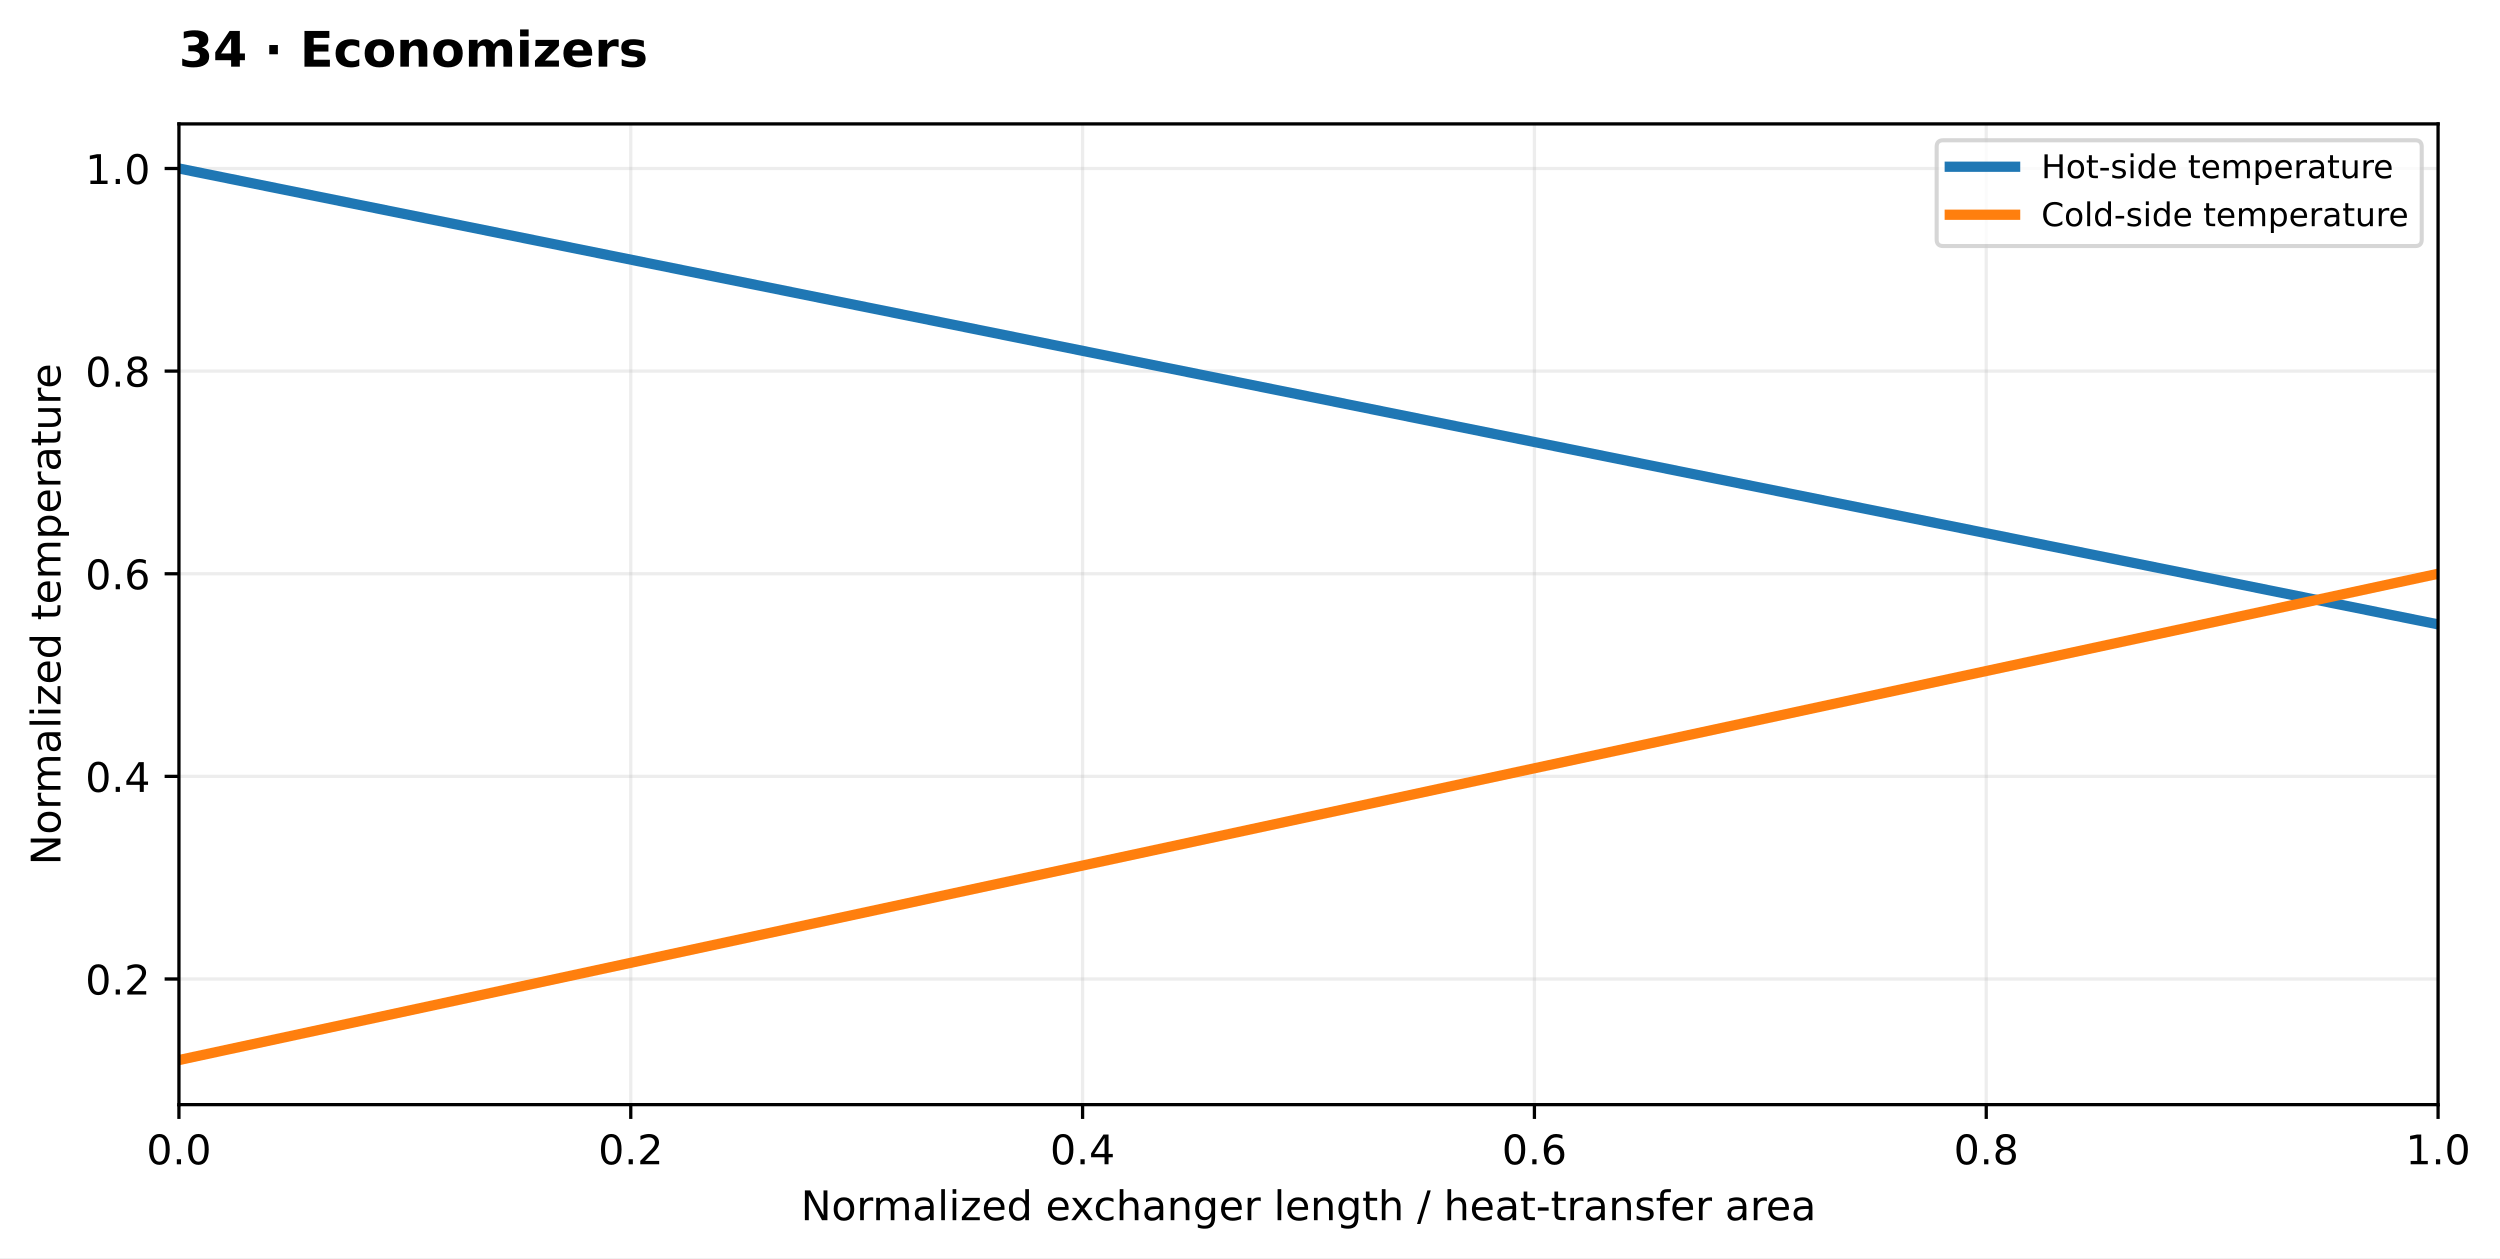
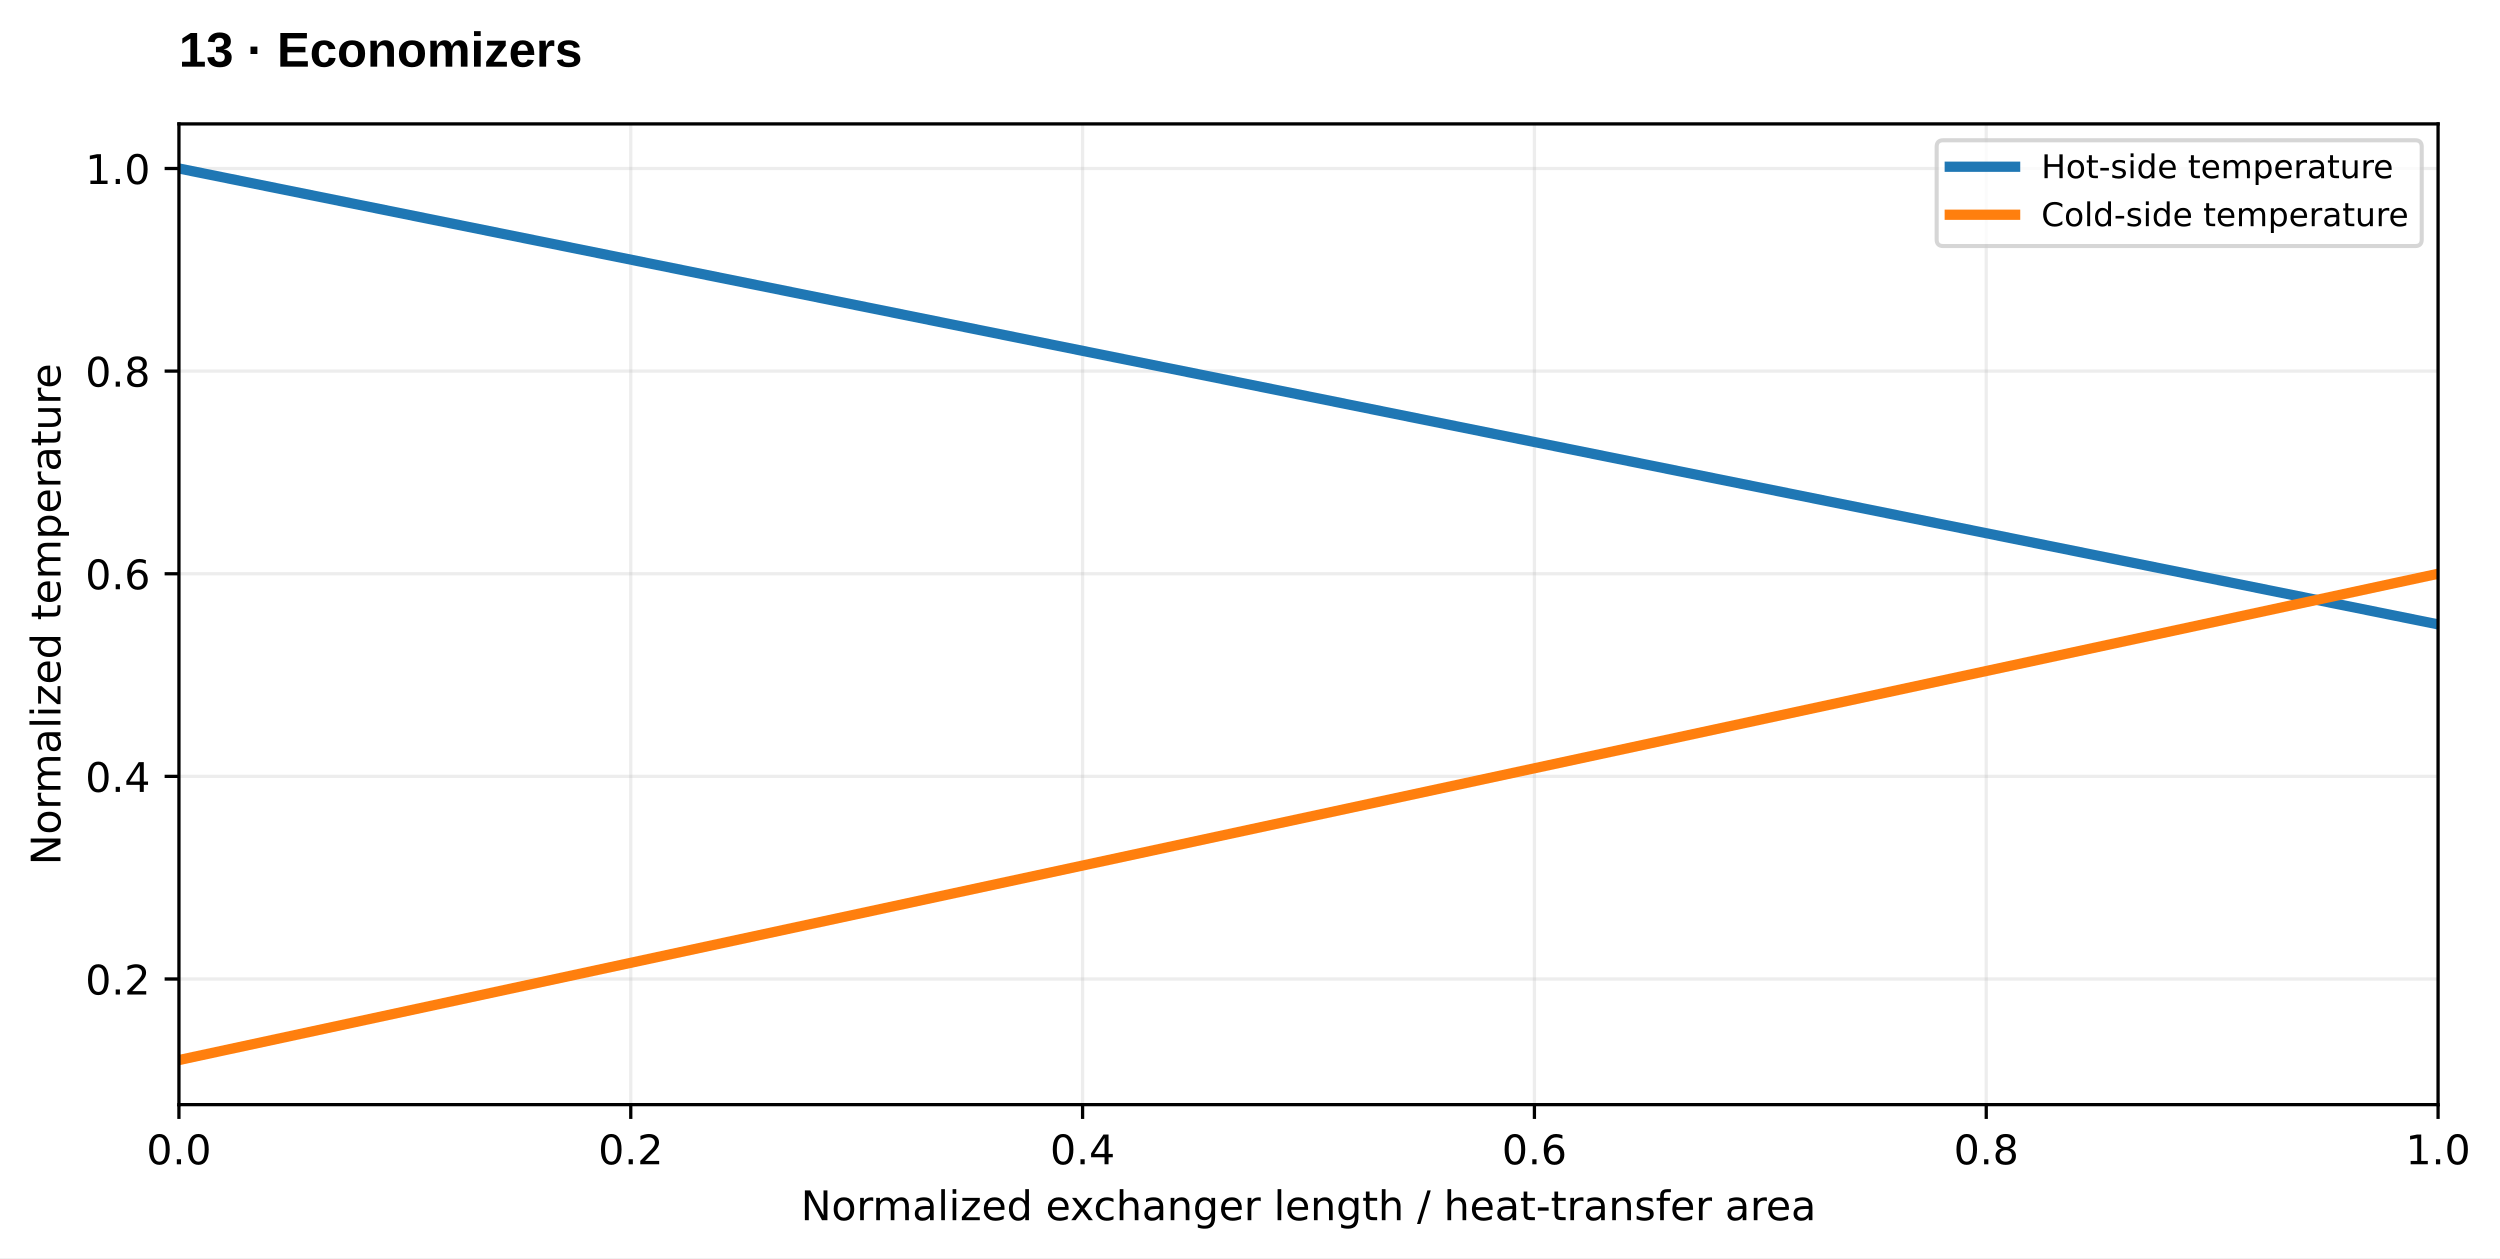
<svg xmlns="http://www.w3.org/2000/svg" xmlns:xlink="http://www.w3.org/1999/xlink" width="611.693pt" height="307.834pt" viewBox="0 0 611.693 307.834" version="1.1">
  <defs>
    <style type="text/css">*{stroke-linejoin: round; stroke-linecap: butt}</style>
  </defs>
  <g id="figure_1">
    <g id="patch_1">
      <path d="M -0 307.834  L 611.693 307.834  L 611.693 0  L -0 0  z " style="fill: #ffffff" />
    </g>
    <g id="axes_1">
      <g id="patch_2">
        <path d="M 43.781 270.278  L 596.541 270.278  L 596.541 30.318  L 43.781 30.318  z " style="fill: #ffffff" />
      </g>
      <g id="matplotlib.axis_1">
        <g id="xtick_1">
          <g id="line2d_1">
            <path d="M 43.781 270.278  L 43.781 30.318  " clip-path="url(#p0f2f3c299c)" style="fill: none; stroke: #b0b0b0; stroke-opacity: 0.22; stroke-width: 0.8; stroke-linecap: square" />
          </g>
          <g id="line2d_2">
            <defs>
              <path id="mc6d4886781" d="M 0 0  L 0 3.5  " style="stroke: #000000; stroke-width: 0.8" />
            </defs>
            <g>
              <use xlink:href="#mc6d4886781" x="43.781" y="270.278" style="stroke: #000000; stroke-width: 0.8" />
            </g>
          </g>
          <g id="text_1">
            <g transform="translate(35.82969 284.8766) scale(0.1 -0.1)">
              <defs>
                <path id="DejaVuSans-30" d="M 2034 4250  Q 1547 4250 1301 3770  Q 1056 3291 1056 2328  Q 1056 1369 1301 889  Q 1547 409 2034 409  Q 2525 409 2770 889  Q 3016 1369 3016 2328  Q 3016 3291 2770 3770  Q 2525 4250 2034 4250  z M 2034 4750  Q 2819 4750 3233 4129  Q 3647 3509 3647 2328  Q 3647 1150 3233 529  Q 2819 -91 2034 -91  Q 1250 -91 836 529  Q 422 1150 422 2328  Q 422 3509 836 4129  Q 1250 4750 2034 4750  z " transform="scale(0.015625)" />
                <path id="DejaVuSans-2e" d="M 684 794  L 1344 794  L 1344 0  L 684 0  L 684 794  z " transform="scale(0.015625)" />
              </defs>
              <use xlink:href="#DejaVuSans-30" />
              <use xlink:href="#DejaVuSans-2e" transform="translate(63.62305 0)" />
              <use xlink:href="#DejaVuSans-30" transform="translate(95.41016 0)" />
            </g>
          </g>
        </g>
        <g id="xtick_2">
          <g id="line2d_3">
            <path d="M 154.333 270.278  L 154.333 30.318  " clip-path="url(#p0f2f3c299c)" style="fill: none; stroke: #b0b0b0; stroke-opacity: 0.22; stroke-width: 0.8; stroke-linecap: square" />
          </g>
          <g id="line2d_4">
            <g>
              <use xlink:href="#mc6d4886781" x="154.333" y="270.278" style="stroke: #000000; stroke-width: 0.8" />
            </g>
          </g>
          <g id="text_2">
            <g transform="translate(146.3817 284.8766) scale(0.1 -0.1)">
              <defs>
                <path id="DejaVuSans-32" d="M 1228 531  L 3431 531  L 3431 0  L 469 0  L 469 531  Q 828 903 1448 1529  Q 2069 2156 2228 2338  Q 2531 2678 2651 2914  Q 2772 3150 2772 3378  Q 2772 3750 2511 3984  Q 2250 4219 1831 4219  Q 1534 4219 1204 4116  Q 875 4013 500 3803  L 500 4441  Q 881 4594 1212 4672  Q 1544 4750 1819 4750  Q 2544 4750 2975 4387  Q 3406 4025 3406 3419  Q 3406 3131 3298 2873  Q 3191 2616 2906 2266  Q 2828 2175 2409 1742  Q 1991 1309 1228 531  z " transform="scale(0.015625)" />
              </defs>
              <use xlink:href="#DejaVuSans-30" />
              <use xlink:href="#DejaVuSans-2e" transform="translate(63.62305 0)" />
              <use xlink:href="#DejaVuSans-32" transform="translate(95.41016 0)" />
            </g>
          </g>
        </g>
        <g id="xtick_3">
          <g id="line2d_5">
            <path d="M 264.885 270.278  L 264.885 30.318  " clip-path="url(#p0f2f3c299c)" style="fill: none; stroke: #b0b0b0; stroke-opacity: 0.22; stroke-width: 0.8; stroke-linecap: square" />
          </g>
          <g id="line2d_6">
            <g>
              <use xlink:href="#mc6d4886781" x="264.885" y="270.278" style="stroke: #000000; stroke-width: 0.8" />
            </g>
          </g>
          <g id="text_3">
            <g transform="translate(256.9337 284.8766) scale(0.1 -0.1)">
              <defs>
                <path id="DejaVuSans-34" d="M 2419 4116  L 825 1625  L 2419 1625  L 2419 4116  z M 2253 4666  L 3047 4666  L 3047 1625  L 3713 1625  L 3713 1100  L 3047 1100  L 3047 0  L 2419 0  L 2419 1100  L 313 1100  L 313 1709  L 2253 4666  z " transform="scale(0.015625)" />
              </defs>
              <use xlink:href="#DejaVuSans-30" />
              <use xlink:href="#DejaVuSans-2e" transform="translate(63.62305 0)" />
              <use xlink:href="#DejaVuSans-34" transform="translate(95.41016 0)" />
            </g>
          </g>
        </g>
        <g id="xtick_4">
          <g id="line2d_7">
            <path d="M 375.437 270.278  L 375.437 30.318  " clip-path="url(#p0f2f3c299c)" style="fill: none; stroke: #b0b0b0; stroke-opacity: 0.22; stroke-width: 0.8; stroke-linecap: square" />
          </g>
          <g id="line2d_8">
            <g>
              <use xlink:href="#mc6d4886781" x="375.437" y="270.278" style="stroke: #000000; stroke-width: 0.8" />
            </g>
          </g>
          <g id="text_4">
            <g transform="translate(367.4857 284.8766) scale(0.1 -0.1)">
              <defs>
                <path id="DejaVuSans-36" d="M 2113 2584  Q 1688 2584 1439 2293  Q 1191 2003 1191 1497  Q 1191 994 1439 701  Q 1688 409 2113 409  Q 2538 409 2786 701  Q 3034 994 3034 1497  Q 3034 2003 2786 2293  Q 2538 2584 2113 2584  z M 3366 4563  L 3366 3988  Q 3128 4100 2886 4159  Q 2644 4219 2406 4219  Q 1781 4219 1451 3797  Q 1122 3375 1075 2522  Q 1259 2794 1537 2939  Q 1816 3084 2150 3084  Q 2853 3084 3261 2657  Q 3669 2231 3669 1497  Q 3669 778 3244 343  Q 2819 -91 2113 -91  Q 1303 -91 875 529  Q 447 1150 447 2328  Q 447 3434 972 4092  Q 1497 4750 2381 4750  Q 2619 4750 2861 4703  Q 3103 4656 3366 4563  z " transform="scale(0.015625)" />
              </defs>
              <use xlink:href="#DejaVuSans-30" />
              <use xlink:href="#DejaVuSans-2e" transform="translate(63.62305 0)" />
              <use xlink:href="#DejaVuSans-36" transform="translate(95.41016 0)" />
            </g>
          </g>
        </g>
        <g id="xtick_5">
          <g id="line2d_9">
            <path d="M 485.989 270.278  L 485.989 30.318  " clip-path="url(#p0f2f3c299c)" style="fill: none; stroke: #b0b0b0; stroke-opacity: 0.22; stroke-width: 0.8; stroke-linecap: square" />
          </g>
          <g id="line2d_10">
            <g>
              <use xlink:href="#mc6d4886781" x="485.989" y="270.278" style="stroke: #000000; stroke-width: 0.8" />
            </g>
          </g>
          <g id="text_5">
            <g transform="translate(478.0377 284.8766) scale(0.1 -0.1)">
              <defs>
                <path id="DejaVuSans-38" d="M 2034 2216  Q 1584 2216 1326 1975  Q 1069 1734 1069 1313  Q 1069 891 1326 650  Q 1584 409 2034 409  Q 2484 409 2743 651  Q 3003 894 3003 1313  Q 3003 1734 2745 1975  Q 2488 2216 2034 2216  z M 1403 2484  Q 997 2584 770 2862  Q 544 3141 544 3541  Q 544 4100 942 4425  Q 1341 4750 2034 4750  Q 2731 4750 3128 4425  Q 3525 4100 3525 3541  Q 3525 3141 3298 2862  Q 3072 2584 2669 2484  Q 3125 2378 3379 2068  Q 3634 1759 3634 1313  Q 3634 634 3220 271  Q 2806 -91 2034 -91  Q 1263 -91 848 271  Q 434 634 434 1313  Q 434 1759 690 2068  Q 947 2378 1403 2484  z M 1172 3481  Q 1172 3119 1398 2916  Q 1625 2713 2034 2713  Q 2441 2713 2670 2916  Q 2900 3119 2900 3481  Q 2900 3844 2670 4047  Q 2441 4250 2034 4250  Q 1625 4250 1398 4047  Q 1172 3844 1172 3481  z " transform="scale(0.015625)" />
              </defs>
              <use xlink:href="#DejaVuSans-30" />
              <use xlink:href="#DejaVuSans-2e" transform="translate(63.62305 0)" />
              <use xlink:href="#DejaVuSans-38" transform="translate(95.41016 0)" />
            </g>
          </g>
        </g>
        <g id="xtick_6">
          <g id="line2d_11">
            <path d="M 596.541 270.278  L 596.541 30.318  " clip-path="url(#p0f2f3c299c)" style="fill: none; stroke: #b0b0b0; stroke-opacity: 0.22; stroke-width: 0.8; stroke-linecap: square" />
          </g>
          <g id="line2d_12">
            <g>
              <use xlink:href="#mc6d4886781" x="596.541" y="270.278" style="stroke: #000000; stroke-width: 0.8" />
            </g>
          </g>
          <g id="text_6">
            <g transform="translate(588.5897 284.8766) scale(0.1 -0.1)">
              <defs>
                <path id="DejaVuSans-31" d="M 794 531  L 1825 531  L 1825 4091  L 703 3866  L 703 4441  L 1819 4666  L 2450 4666  L 2450 531  L 3481 531  L 3481 0  L 794 0  L 794 531  z " transform="scale(0.015625)" />
              </defs>
              <use xlink:href="#DejaVuSans-31" />
              <use xlink:href="#DejaVuSans-2e" transform="translate(63.62305 0)" />
              <use xlink:href="#DejaVuSans-30" transform="translate(95.41016 0)" />
            </g>
          </g>
        </g>
        <g id="text_7">
          <g transform="translate(195.9542 298.5547) scale(0.1 -0.1)">
            <defs>
              <path id="DejaVuSans-4e" d="M 628 4666  L 1478 4666  L 3547 763  L 3547 4666  L 4159 4666  L 4159 0  L 3309 0  L 1241 3903  L 1241 0  L 628 0  L 628 4666  z " transform="scale(0.015625)" />
              <path id="DejaVuSans-6f" d="M 1959 3097  Q 1497 3097 1228 2736  Q 959 2375 959 1747  Q 959 1119 1226 758  Q 1494 397 1959 397  Q 2419 397 2687 759  Q 2956 1122 2956 1747  Q 2956 2369 2687 2733  Q 2419 3097 1959 3097  z M 1959 3584  Q 2709 3584 3137 3096  Q 3566 2609 3566 1747  Q 3566 888 3137 398  Q 2709 -91 1959 -91  Q 1206 -91 779 398  Q 353 888 353 1747  Q 353 2609 779 3096  Q 1206 3584 1959 3584  z " transform="scale(0.015625)" />
              <path id="DejaVuSans-72" d="M 2631 2963  Q 2534 3019 2420 3045  Q 2306 3072 2169 3072  Q 1681 3072 1420 2755  Q 1159 2438 1159 1844  L 1159 0  L 581 0  L 581 3500  L 1159 3500  L 1159 2956  Q 1341 3275 1631 3429  Q 1922 3584 2338 3584  Q 2397 3584 2469 3576  Q 2541 3569 2628 3553  L 2631 2963  z " transform="scale(0.015625)" />
              <path id="DejaVuSans-6d" d="M 3328 2828  Q 3544 3216 3844 3400  Q 4144 3584 4550 3584  Q 5097 3584 5394 3201  Q 5691 2819 5691 2113  L 5691 0  L 5113 0  L 5113 2094  Q 5113 2597 4934 2840  Q 4756 3084 4391 3084  Q 3944 3084 3684 2787  Q 3425 2491 3425 1978  L 3425 0  L 2847 0  L 2847 2094  Q 2847 2600 2669 2842  Q 2491 3084 2119 3084  Q 1678 3084 1418 2786  Q 1159 2488 1159 1978  L 1159 0  L 581 0  L 581 3500  L 1159 3500  L 1159 2956  Q 1356 3278 1631 3431  Q 1906 3584 2284 3584  Q 2666 3584 2933 3390  Q 3200 3197 3328 2828  z " transform="scale(0.015625)" />
              <path id="DejaVuSans-61" d="M 2194 1759  Q 1497 1759 1228 1600  Q 959 1441 959 1056  Q 959 750 1161 570  Q 1363 391 1709 391  Q 2188 391 2477 730  Q 2766 1069 2766 1631  L 2766 1759  L 2194 1759  z M 3341 1997  L 3341 0  L 2766 0  L 2766 531  Q 2569 213 2275 61  Q 1981 -91 1556 -91  Q 1019 -91 701 211  Q 384 513 384 1019  Q 384 1609 779 1909  Q 1175 2209 1959 2209  L 2766 2209  L 2766 2266  Q 2766 2663 2505 2880  Q 2244 3097 1772 3097  Q 1472 3097 1187 3025  Q 903 2953 641 2809  L 641 3341  Q 956 3463 1253 3523  Q 1550 3584 1831 3584  Q 2591 3584 2966 3190  Q 3341 2797 3341 1997  z " transform="scale(0.015625)" />
              <path id="DejaVuSans-6c" d="M 603 4863  L 1178 4863  L 1178 0  L 603 0  L 603 4863  z " transform="scale(0.015625)" />
              <path id="DejaVuSans-69" d="M 603 3500  L 1178 3500  L 1178 0  L 603 0  L 603 3500  z M 603 4863  L 1178 4863  L 1178 4134  L 603 4134  L 603 4863  z " transform="scale(0.015625)" />
              <path id="DejaVuSans-7a" d="M 353 3500  L 3084 3500  L 3084 2975  L 922 459  L 3084 459  L 3084 0  L 275 0  L 275 525  L 2438 3041  L 353 3041  L 353 3500  z " transform="scale(0.015625)" />
              <path id="DejaVuSans-65" d="M 3597 1894  L 3597 1613  L 953 1613  Q 991 1019 1311 708  Q 1631 397 2203 397  Q 2534 397 2845 478  Q 3156 559 3463 722  L 3463 178  Q 3153 47 2828 -22  Q 2503 -91 2169 -91  Q 1331 -91 842 396  Q 353 884 353 1716  Q 353 2575 817 3079  Q 1281 3584 2069 3584  Q 2775 3584 3186 3129  Q 3597 2675 3597 1894  z M 3022 2063  Q 3016 2534 2758 2815  Q 2500 3097 2075 3097  Q 1594 3097 1305 2825  Q 1016 2553 972 2059  L 3022 2063  z " transform="scale(0.015625)" />
              <path id="DejaVuSans-64" d="M 2906 2969  L 2906 4863  L 3481 4863  L 3481 0  L 2906 0  L 2906 525  Q 2725 213 2448 61  Q 2172 -91 1784 -91  Q 1150 -91 751 415  Q 353 922 353 1747  Q 353 2572 751 3078  Q 1150 3584 1784 3584  Q 2172 3584 2448 3432  Q 2725 3281 2906 2969  z M 947 1747  Q 947 1113 1208 752  Q 1469 391 1925 391  Q 2381 391 2643 752  Q 2906 1113 2906 1747  Q 2906 2381 2643 2742  Q 2381 3103 1925 3103  Q 1469 3103 1208 2742  Q 947 2381 947 1747  z " transform="scale(0.015625)" />
              <path id="DejaVuSans-20" transform="scale(0.015625)" />
              <path id="DejaVuSans-78" d="M 3513 3500  L 2247 1797  L 3578 0  L 2900 0  L 1881 1375  L 863 0  L 184 0  L 1544 1831  L 300 3500  L 978 3500  L 1906 2253  L 2834 3500  L 3513 3500  z " transform="scale(0.015625)" />
              <path id="DejaVuSans-63" d="M 3122 3366  L 3122 2828  Q 2878 2963 2633 3030  Q 2388 3097 2138 3097  Q 1578 3097 1268 2742  Q 959 2388 959 1747  Q 959 1106 1268 751  Q 1578 397 2138 397  Q 2388 397 2633 464  Q 2878 531 3122 666  L 3122 134  Q 2881 22 2623 -34  Q 2366 -91 2075 -91  Q 1284 -91 818 406  Q 353 903 353 1747  Q 353 2603 823 3093  Q 1294 3584 2113 3584  Q 2378 3584 2631 3529  Q 2884 3475 3122 3366  z " transform="scale(0.015625)" />
              <path id="DejaVuSans-68" d="M 3513 2113  L 3513 0  L 2938 0  L 2938 2094  Q 2938 2591 2744 2837  Q 2550 3084 2163 3084  Q 1697 3084 1428 2787  Q 1159 2491 1159 1978  L 1159 0  L 581 0  L 581 4863  L 1159 4863  L 1159 2956  Q 1366 3272 1645 3428  Q 1925 3584 2291 3584  Q 2894 3584 3203 3211  Q 3513 2838 3513 2113  z " transform="scale(0.015625)" />
              <path id="DejaVuSans-6e" d="M 3513 2113  L 3513 0  L 2938 0  L 2938 2094  Q 2938 2591 2744 2837  Q 2550 3084 2163 3084  Q 1697 3084 1428 2787  Q 1159 2491 1159 1978  L 1159 0  L 581 0  L 581 3500  L 1159 3500  L 1159 2956  Q 1366 3272 1645 3428  Q 1925 3584 2291 3584  Q 2894 3584 3203 3211  Q 3513 2838 3513 2113  z " transform="scale(0.015625)" />
              <path id="DejaVuSans-67" d="M 2906 1791  Q 2906 2416 2648 2759  Q 2391 3103 1925 3103  Q 1463 3103 1205 2759  Q 947 2416 947 1791  Q 947 1169 1205 825  Q 1463 481 1925 481  Q 2391 481 2648 825  Q 2906 1169 2906 1791  z M 3481 434  Q 3481 -459 3084 -895  Q 2688 -1331 1869 -1331  Q 1566 -1331 1297 -1286  Q 1028 -1241 775 -1147  L 775 -588  Q 1028 -725 1275 -790  Q 1522 -856 1778 -856  Q 2344 -856 2625 -561  Q 2906 -266 2906 331  L 2906 616  Q 2728 306 2450 153  Q 2172 0 1784 0  Q 1141 0 747 490  Q 353 981 353 1791  Q 353 2603 747 3093  Q 1141 3584 1784 3584  Q 2172 3584 2450 3431  Q 2728 3278 2906 2969  L 2906 3500  L 3481 3500  L 3481 434  z " transform="scale(0.015625)" />
              <path id="DejaVuSans-74" d="M 1172 4494  L 1172 3500  L 2356 3500  L 2356 3053  L 1172 3053  L 1172 1153  Q 1172 725 1289 603  Q 1406 481 1766 481  L 2356 481  L 2356 0  L 1766 0  Q 1100 0 847 248  Q 594 497 594 1153  L 594 3053  L 172 3053  L 172 3500  L 594 3500  L 594 4494  L 1172 4494  z " transform="scale(0.015625)" />
              <path id="DejaVuSans-2f" d="M 1625 4666  L 2156 4666  L 531 -594  L 0 -594  L 1625 4666  z " transform="scale(0.015625)" />
              <path id="DejaVuSans-2d" d="M 313 2009  L 1997 2009  L 1997 1497  L 313 1497  L 313 2009  z " transform="scale(0.015625)" />
              <path id="DejaVuSans-73" d="M 2834 3397  L 2834 2853  Q 2591 2978 2328 3040  Q 2066 3103 1784 3103  Q 1356 3103 1142 2972  Q 928 2841 928 2578  Q 928 2378 1081 2264  Q 1234 2150 1697 2047  L 1894 2003  Q 2506 1872 2764 1633  Q 3022 1394 3022 966  Q 3022 478 2636 193  Q 2250 -91 1575 -91  Q 1294 -91 989 -36  Q 684 19 347 128  L 347 722  Q 666 556 975 473  Q 1284 391 1588 391  Q 1994 391 2212 530  Q 2431 669 2431 922  Q 2431 1156 2273 1281  Q 2116 1406 1581 1522  L 1381 1569  Q 847 1681 609 1914  Q 372 2147 372 2553  Q 372 3047 722 3315  Q 1072 3584 1716 3584  Q 2034 3584 2315 3537  Q 2597 3491 2834 3397  z " transform="scale(0.015625)" />
              <path id="DejaVuSans-66" d="M 2375 4863  L 2375 4384  L 1825 4384  Q 1516 4384 1395 4259  Q 1275 4134 1275 3809  L 1275 3500  L 2222 3500  L 2222 3053  L 1275 3053  L 1275 0  L 697 0  L 697 3053  L 147 3053  L 147 3500  L 697 3500  L 697 3744  Q 697 4328 969 4595  Q 1241 4863 1831 4863  L 2375 4863  z " transform="scale(0.015625)" />
            </defs>
            <use xlink:href="#DejaVuSans-4e" />
            <use xlink:href="#DejaVuSans-6f" transform="translate(74.80469 0)" />
            <use xlink:href="#DejaVuSans-72" transform="translate(135.9863 0)" />
            <use xlink:href="#DejaVuSans-6d" transform="translate(175.3496 0)" />
            <use xlink:href="#DejaVuSans-61" transform="translate(272.7617 0)" />
            <use xlink:href="#DejaVuSans-6c" transform="translate(334.041 0)" />
            <use xlink:href="#DejaVuSans-69" transform="translate(361.8242 0)" />
            <use xlink:href="#DejaVuSans-7a" transform="translate(389.6074 0)" />
            <use xlink:href="#DejaVuSans-65" transform="translate(442.0977 0)" />
            <use xlink:href="#DejaVuSans-64" transform="translate(503.6211 0)" />
            <use xlink:href="#DejaVuSans-20" transform="translate(567.0977 0)" />
            <use xlink:href="#DejaVuSans-65" transform="translate(598.8848 0)" />
            <use xlink:href="#DejaVuSans-78" transform="translate(658.6582 0)" />
            <use xlink:href="#DejaVuSans-63" transform="translate(716.0879 0)" />
            <use xlink:href="#DejaVuSans-68" transform="translate(771.0684 0)" />
            <use xlink:href="#DejaVuSans-61" transform="translate(834.4473 0)" />
            <use xlink:href="#DejaVuSans-6e" transform="translate(895.7266 0)" />
            <use xlink:href="#DejaVuSans-67" transform="translate(959.1055 0)" />
            <use xlink:href="#DejaVuSans-65" transform="translate(1022.582 0)" />
            <use xlink:href="#DejaVuSans-72" transform="translate(1084.105 0)" />
            <use xlink:href="#DejaVuSans-20" transform="translate(1125.219 0)" />
            <use xlink:href="#DejaVuSans-6c" transform="translate(1157.006 0)" />
            <use xlink:href="#DejaVuSans-65" transform="translate(1184.789 0)" />
            <use xlink:href="#DejaVuSans-6e" transform="translate(1246.312 0)" />
            <use xlink:href="#DejaVuSans-67" transform="translate(1309.691 0)" />
            <use xlink:href="#DejaVuSans-74" transform="translate(1373.168 0)" />
            <use xlink:href="#DejaVuSans-68" transform="translate(1412.377 0)" />
            <use xlink:href="#DejaVuSans-20" transform="translate(1475.756 0)" />
            <use xlink:href="#DejaVuSans-2f" transform="translate(1507.543 0)" />
            <use xlink:href="#DejaVuSans-20" transform="translate(1541.234 0)" />
            <use xlink:href="#DejaVuSans-68" transform="translate(1573.021 0)" />
            <use xlink:href="#DejaVuSans-65" transform="translate(1636.4 0)" />
            <use xlink:href="#DejaVuSans-61" transform="translate(1697.924 0)" />
            <use xlink:href="#DejaVuSans-74" transform="translate(1759.203 0)" />
            <use xlink:href="#DejaVuSans-2d" transform="translate(1798.412 0)" />
            <use xlink:href="#DejaVuSans-74" transform="translate(1834.496 0)" />
            <use xlink:href="#DejaVuSans-72" transform="translate(1873.705 0)" />
            <use xlink:href="#DejaVuSans-61" transform="translate(1914.818 0)" />
            <use xlink:href="#DejaVuSans-6e" transform="translate(1976.098 0)" />
            <use xlink:href="#DejaVuSans-73" transform="translate(2039.477 0)" />
            <use xlink:href="#DejaVuSans-66" transform="translate(2091.576 0)" />
            <use xlink:href="#DejaVuSans-65" transform="translate(2126.781 0)" />
            <use xlink:href="#DejaVuSans-72" transform="translate(2188.305 0)" />
            <use xlink:href="#DejaVuSans-20" transform="translate(2229.418 0)" />
            <use xlink:href="#DejaVuSans-61" transform="translate(2261.205 0)" />
            <use xlink:href="#DejaVuSans-72" transform="translate(2322.484 0)" />
            <use xlink:href="#DejaVuSans-65" transform="translate(2361.348 0)" />
            <use xlink:href="#DejaVuSans-61" transform="translate(2422.871 0)" />
          </g>
        </g>
      </g>
      <g id="matplotlib.axis_2">
        <g id="ytick_1">
          <g id="line2d_13">
            <path d="M 43.781 239.539  L 596.541 239.539  " clip-path="url(#p0f2f3c299c)" style="fill: none; stroke: #b0b0b0; stroke-opacity: 0.22; stroke-width: 0.8; stroke-linecap: square" />
          </g>
          <g id="line2d_14">
            <defs>
              <path id="mfdc62c4faf" d="M 0 0  L -3.5 0  " style="stroke: #000000; stroke-width: 0.8" />
            </defs>
            <g>
              <use xlink:href="#mfdc62c4faf" x="43.781" y="239.539" style="stroke: #000000; stroke-width: 0.8" />
            </g>
          </g>
          <g id="text_8">
            <g transform="translate(20.87813 243.3387) scale(0.1 -0.1)">
              <use xlink:href="#DejaVuSans-30" />
              <use xlink:href="#DejaVuSans-2e" transform="translate(63.62305 0)" />
              <use xlink:href="#DejaVuSans-32" transform="translate(95.41016 0)" />
            </g>
          </g>
        </g>
        <g id="ytick_2">
          <g id="line2d_15">
            <path d="M 43.781 189.961  L 596.541 189.961  " clip-path="url(#p0f2f3c299c)" style="fill: none; stroke: #b0b0b0; stroke-opacity: 0.22; stroke-width: 0.8; stroke-linecap: square" />
          </g>
          <g id="line2d_16">
            <g>
              <use xlink:href="#mfdc62c4faf" x="43.781" y="189.961" style="stroke: #000000; stroke-width: 0.8" />
            </g>
          </g>
          <g id="text_9">
            <g transform="translate(20.87813 193.7602) scale(0.1 -0.1)">
              <use xlink:href="#DejaVuSans-30" />
              <use xlink:href="#DejaVuSans-2e" transform="translate(63.62305 0)" />
              <use xlink:href="#DejaVuSans-34" transform="translate(95.41016 0)" />
            </g>
          </g>
        </g>
        <g id="ytick_3">
          <g id="line2d_17">
            <path d="M 43.781 140.382  L 596.541 140.382  " clip-path="url(#p0f2f3c299c)" style="fill: none; stroke: #b0b0b0; stroke-opacity: 0.22; stroke-width: 0.8; stroke-linecap: square" />
          </g>
          <g id="line2d_18">
            <g>
              <use xlink:href="#mfdc62c4faf" x="43.781" y="140.382" style="stroke: #000000; stroke-width: 0.8" />
            </g>
          </g>
          <g id="text_10">
            <g transform="translate(20.87813 144.1816) scale(0.1 -0.1)">
              <use xlink:href="#DejaVuSans-30" />
              <use xlink:href="#DejaVuSans-2e" transform="translate(63.62305 0)" />
              <use xlink:href="#DejaVuSans-36" transform="translate(95.41016 0)" />
            </g>
          </g>
        </g>
        <g id="ytick_4">
          <g id="line2d_19">
            <path d="M 43.781 90.804  L 596.541 90.804  " clip-path="url(#p0f2f3c299c)" style="fill: none; stroke: #b0b0b0; stroke-opacity: 0.22; stroke-width: 0.8; stroke-linecap: square" />
          </g>
          <g id="line2d_20">
            <g>
              <use xlink:href="#mfdc62c4faf" x="43.781" y="90.804" style="stroke: #000000; stroke-width: 0.8" />
            </g>
          </g>
          <g id="text_11">
            <g transform="translate(20.87813 94.60313) scale(0.1 -0.1)">
              <use xlink:href="#DejaVuSans-30" />
              <use xlink:href="#DejaVuSans-2e" transform="translate(63.62305 0)" />
              <use xlink:href="#DejaVuSans-38" transform="translate(95.41016 0)" />
            </g>
          </g>
        </g>
        <g id="ytick_5">
          <g id="line2d_21">
            <path d="M 43.781 41.225  L 596.541 41.225  " clip-path="url(#p0f2f3c299c)" style="fill: none; stroke: #b0b0b0; stroke-opacity: 0.22; stroke-width: 0.8; stroke-linecap: square" />
          </g>
          <g id="line2d_22">
            <g>
              <use xlink:href="#mfdc62c4faf" x="43.781" y="41.225" style="stroke: #000000; stroke-width: 0.8" />
            </g>
          </g>
          <g id="text_12">
            <g transform="translate(20.87813 45.02462) scale(0.1 -0.1)">
              <use xlink:href="#DejaVuSans-31" />
              <use xlink:href="#DejaVuSans-2e" transform="translate(63.62305 0)" />
              <use xlink:href="#DejaVuSans-30" transform="translate(95.41016 0)" />
            </g>
          </g>
        </g>
        <g id="text_13">
          <g transform="translate(14.79844 211.6684) rotate(-90) scale(0.1 -0.1)">
            <defs>
              <path id="DejaVuSans-70" d="M 1159 525  L 1159 -1331  L 581 -1331  L 581 3500  L 1159 3500  L 1159 2969  Q 1341 3281 1617 3432  Q 1894 3584 2278 3584  Q 2916 3584 3314 3078  Q 3713 2572 3713 1747  Q 3713 922 3314 415  Q 2916 -91 2278 -91  Q 1894 -91 1617 61  Q 1341 213 1159 525  z M 3116 1747  Q 3116 2381 2855 2742  Q 2594 3103 2138 3103  Q 1681 3103 1420 2742  Q 1159 2381 1159 1747  Q 1159 1113 1420 752  Q 1681 391 2138 391  Q 2594 391 2855 752  Q 3116 1113 3116 1747  z " transform="scale(0.015625)" />
              <path id="DejaVuSans-75" d="M 544 1381  L 544 3500  L 1119 3500  L 1119 1403  Q 1119 906 1312 657  Q 1506 409 1894 409  Q 2359 409 2629 706  Q 2900 1003 2900 1516  L 2900 3500  L 3475 3500  L 3475 0  L 2900 0  L 2900 538  Q 2691 219 2414 64  Q 2138 -91 1772 -91  Q 1169 -91 856 284  Q 544 659 544 1381  z M 1991 3584  L 1991 3584  z " transform="scale(0.015625)" />
            </defs>
            <use xlink:href="#DejaVuSans-4e" />
            <use xlink:href="#DejaVuSans-6f" transform="translate(74.80469 0)" />
            <use xlink:href="#DejaVuSans-72" transform="translate(135.9863 0)" />
            <use xlink:href="#DejaVuSans-6d" transform="translate(175.3496 0)" />
            <use xlink:href="#DejaVuSans-61" transform="translate(272.7617 0)" />
            <use xlink:href="#DejaVuSans-6c" transform="translate(334.041 0)" />
            <use xlink:href="#DejaVuSans-69" transform="translate(361.8242 0)" />
            <use xlink:href="#DejaVuSans-7a" transform="translate(389.6074 0)" />
            <use xlink:href="#DejaVuSans-65" transform="translate(442.0977 0)" />
            <use xlink:href="#DejaVuSans-64" transform="translate(503.6211 0)" />
            <use xlink:href="#DejaVuSans-20" transform="translate(567.0977 0)" />
            <use xlink:href="#DejaVuSans-74" transform="translate(598.8848 0)" />
            <use xlink:href="#DejaVuSans-65" transform="translate(638.0938 0)" />
            <use xlink:href="#DejaVuSans-6d" transform="translate(699.6172 0)" />
            <use xlink:href="#DejaVuSans-70" transform="translate(797.0293 0)" />
            <use xlink:href="#DejaVuSans-65" transform="translate(860.5059 0)" />
            <use xlink:href="#DejaVuSans-72" transform="translate(922.0293 0)" />
            <use xlink:href="#DejaVuSans-61" transform="translate(963.1426 0)" />
            <use xlink:href="#DejaVuSans-74" transform="translate(1024.422 0)" />
            <use xlink:href="#DejaVuSans-75" transform="translate(1063.631 0)" />
            <use xlink:href="#DejaVuSans-72" transform="translate(1127.01 0)" />
            <use xlink:href="#DejaVuSans-65" transform="translate(1165.873 0)" />
          </g>
        </g>
      </g>
      <g id="line2d_23">
        <path d="M 43.781 41.225  L 596.541 152.777  L 596.541 152.777  " clip-path="url(#p0f2f3c299c)" style="fill: none; stroke: #1f77b4; stroke-width: 2.5; stroke-linecap: square" />
      </g>
      <g id="line2d_24">
        <path d="M 43.781 259.371  L 596.541 140.382  L 596.541 140.382  " clip-path="url(#p0f2f3c299c)" style="fill: none; stroke: #ff7f0e; stroke-width: 2.5; stroke-linecap: square" />
      </g>
      <g id="patch_3">
        <path d="M 43.781 270.278  L 43.781 30.318  " style="fill: none; stroke: #000000; stroke-width: 0.8; stroke-linejoin: miter; stroke-linecap: square" />
      </g>
      <g id="patch_4">
        <path d="M 596.541 270.278  L 596.541 30.318  " style="fill: none; stroke: #000000; stroke-width: 0.8; stroke-linejoin: miter; stroke-linecap: square" />
      </g>
      <g id="patch_5">
        <path d="M 43.781 270.278  L 596.541 270.278  " style="fill: none; stroke: #000000; stroke-width: 0.8; stroke-linejoin: miter; stroke-linecap: square" />
      </g>
      <g id="patch_6">
        <path d="M 43.781 30.318  L 596.541 30.318  " style="fill: none; stroke: #000000; stroke-width: 0.8; stroke-linejoin: miter; stroke-linecap: square" />
      </g>
      <g id="text_14">
-         <g transform="translate(43.78125 16.31812) scale(0.12 -0.12)">
+         <text x="43.781" y="16.318" font-family="Arial, sans-serif" font-size="12" font-weight="bold">13 · Economizers</text>
+         <g visibility="hidden" transform="translate(43.78125 16.31812) scale(0.12 -0.12)">
          <defs>
            <path id="DejaVuSans-Bold-33" d="M 2981 2516  Q 3453 2394 3698 2092  Q 3944 1791 3944 1325  Q 3944 631 3412 270  Q 2881 -91 1863 -91  Q 1503 -91 1142 -33  Q 781 25 428 141  L 428 1069  Q 766 900 1098 814  Q 1431 728 1753 728  Q 2231 728 2486 893  Q 2741 1059 2741 1369  Q 2741 1688 2480 1852  Q 2219 2016 1709 2016  L 1228 2016  L 1228 2791  L 1734 2791  Q 2188 2791 2409 2933  Q 2631 3075 2631 3366  Q 2631 3634 2415 3781  Q 2200 3928 1806 3928  Q 1516 3928 1219 3862  Q 922 3797 628 3669  L 628 4550  Q 984 4650 1334 4700  Q 1684 4750 2022 4750  Q 2931 4750 3382 4451  Q 3834 4153 3834 3553  Q 3834 3144 3618 2883  Q 3403 2622 2981 2516  z " transform="scale(0.015625)" />
            <path id="DejaVuSans-Bold-34" d="M 2356 3675  L 1038 1722  L 2356 1722  L 2356 3675  z M 2156 4666  L 3494 4666  L 3494 1722  L 4159 1722  L 4159 850  L 3494 850  L 3494 0  L 2356 0  L 2356 850  L 288 850  L 288 1881  L 2156 4666  z " transform="scale(0.015625)" />
            <path id="DejaVuSans-Bold-20" transform="scale(0.015625)" />
            <path id="DejaVuSans-Bold-b7" d="M 653 2828  L 1778 2828  L 1778 1619  L 653 1619  L 653 2828  z " transform="scale(0.015625)" />
            <path id="DejaVuSans-Bold-45" d="M 588 4666  L 3834 4666  L 3834 3756  L 1791 3756  L 1791 2888  L 3713 2888  L 3713 1978  L 1791 1978  L 1791 909  L 3903 909  L 3903 0  L 588 0  L 588 4666  z " transform="scale(0.015625)" />
            <path id="DejaVuSans-Bold-63" d="M 3366 3391  L 3366 2478  Q 3138 2634 2908 2709  Q 2678 2784 2431 2784  Q 1963 2784 1702 2511  Q 1441 2238 1441 1747  Q 1441 1256 1702 982  Q 1963 709 2431 709  Q 2694 709 2930 787  Q 3166 866 3366 1019  L 3366 103  Q 3103 6 2833 -42  Q 2563 -91 2291 -91  Q 1344 -91 809 395  Q 275 881 275 1747  Q 275 2613 809 3098  Q 1344 3584 2291 3584  Q 2566 3584 2833 3536  Q 3100 3488 3366 3391  z " transform="scale(0.015625)" />
            <path id="DejaVuSans-Bold-6f" d="M 2203 2784  Q 1831 2784 1636 2517  Q 1441 2250 1441 1747  Q 1441 1244 1636 976  Q 1831 709 2203 709  Q 2569 709 2762 976  Q 2956 1244 2956 1747  Q 2956 2250 2762 2517  Q 2569 2784 2203 2784  z M 2203 3584  Q 3106 3584 3614 3096  Q 4122 2609 4122 1747  Q 4122 884 3614 396  Q 3106 -91 2203 -91  Q 1297 -91 786 396  Q 275 884 275 1747  Q 275 2609 786 3096  Q 1297 3584 2203 3584  z " transform="scale(0.015625)" />
            <path id="DejaVuSans-Bold-6e" d="M 4056 2131  L 4056 0  L 2931 0  L 2931 347  L 2931 1631  Q 2931 2084 2911 2256  Q 2891 2428 2841 2509  Q 2775 2619 2662 2680  Q 2550 2741 2406 2741  Q 2056 2741 1856 2470  Q 1656 2200 1656 1722  L 1656 0  L 538 0  L 538 3500  L 1656 3500  L 1656 2988  Q 1909 3294 2193 3439  Q 2478 3584 2822 3584  Q 3428 3584 3742 3212  Q 4056 2841 4056 2131  z " transform="scale(0.015625)" />
            <path id="DejaVuSans-Bold-6d" d="M 3781 2919  Q 3994 3244 4286 3414  Q 4578 3584 4928 3584  Q 5531 3584 5847 3212  Q 6163 2841 6163 2131  L 6163 0  L 5038 0  L 5038 1825  Q 5041 1866 5042 1909  Q 5044 1953 5044 2034  Q 5044 2406 4934 2573  Q 4825 2741 4581 2741  Q 4263 2741 4089 2478  Q 3916 2216 3909 1719  L 3909 0  L 2784 0  L 2784 1825  Q 2784 2406 2684 2573  Q 2584 2741 2328 2741  Q 2006 2741 1831 2477  Q 1656 2213 1656 1722  L 1656 0  L 531 0  L 531 3500  L 1656 3500  L 1656 2988  Q 1863 3284 2130 3434  Q 2397 3584 2719 3584  Q 3081 3584 3359 3409  Q 3638 3234 3781 2919  z " transform="scale(0.015625)" />
            <path id="DejaVuSans-Bold-69" d="M 538 3500  L 1656 3500  L 1656 0  L 538 0  L 538 3500  z M 538 4863  L 1656 4863  L 1656 3950  L 538 3950  L 538 4863  z " transform="scale(0.015625)" />
            <path id="DejaVuSans-Bold-7a" d="M 366 3500  L 3419 3500  L 3419 2719  L 1575 800  L 3419 800  L 3419 0  L 288 0  L 288 781  L 2131 2700  L 366 2700  L 366 3500  z " transform="scale(0.015625)" />
            <path id="DejaVuSans-Bold-65" d="M 4031 1759  L 4031 1441  L 1416 1441  Q 1456 1047 1700 850  Q 1944 653 2381 653  Q 2734 653 3104 758  Q 3475 863 3866 1075  L 3866 213  Q 3469 63 3072 -14  Q 2675 -91 2278 -91  Q 1328 -91 801 392  Q 275 875 275 1747  Q 275 2603 792 3093  Q 1309 3584 2216 3584  Q 3041 3584 3536 3087  Q 4031 2591 4031 1759  z M 2881 2131  Q 2881 2450 2695 2645  Q 2509 2841 2209 2841  Q 1884 2841 1681 2658  Q 1478 2475 1428 2131  L 2881 2131  z " transform="scale(0.015625)" />
            <path id="DejaVuSans-Bold-72" d="M 3138 2547  Q 2991 2616 2845 2648  Q 2700 2681 2553 2681  Q 2122 2681 1889 2404  Q 1656 2128 1656 1613  L 1656 0  L 538 0  L 538 3500  L 1656 3500  L 1656 2925  Q 1872 3269 2151 3426  Q 2431 3584 2822 3584  Q 2878 3584 2943 3579  Q 3009 3575 3134 3559  L 3138 2547  z " transform="scale(0.015625)" />
            <path id="DejaVuSans-Bold-73" d="M 3272 3391  L 3272 2541  Q 2913 2691 2578 2766  Q 2244 2841 1947 2841  Q 1628 2841 1473 2761  Q 1319 2681 1319 2516  Q 1319 2381 1436 2309  Q 1553 2238 1856 2203  L 2053 2175  Q 2913 2066 3209 1816  Q 3506 1566 3506 1031  Q 3506 472 3093 190  Q 2681 -91 1863 -91  Q 1516 -91 1145 -36  Q 775 19 384 128  L 384 978  Q 719 816 1070 734  Q 1422 653 1784 653  Q 2113 653 2278 743  Q 2444 834 2444 1013  Q 2444 1163 2330 1236  Q 2216 1309 1875 1350  L 1678 1375  Q 931 1469 631 1722  Q 331 1975 331 2491  Q 331 3047 712 3315  Q 1094 3584 1881 3584  Q 2191 3584 2531 3537  Q 2872 3491 3272 3391  z " transform="scale(0.015625)" />
          </defs>
          <use xlink:href="#DejaVuSans-Bold-33" />
          <use xlink:href="#DejaVuSans-Bold-34" transform="translate(69.58008 0)" />
          <use xlink:href="#DejaVuSans-Bold-20" transform="translate(139.1602 0)" />
          <use xlink:href="#DejaVuSans-Bold-b7" transform="translate(173.9746 0)" />
          <use xlink:href="#DejaVuSans-Bold-20" transform="translate(211.9629 0)" />
          <use xlink:href="#DejaVuSans-Bold-45" transform="translate(246.7773 0)" />
          <use xlink:href="#DejaVuSans-Bold-63" transform="translate(315.0879 0)" />
          <use xlink:href="#DejaVuSans-Bold-6f" transform="translate(374.3652 0)" />
          <use xlink:href="#DejaVuSans-Bold-6e" transform="translate(443.0664 0)" />
          <use xlink:href="#DejaVuSans-Bold-6f" transform="translate(514.2578 0)" />
          <use xlink:href="#DejaVuSans-Bold-6d" transform="translate(582.959 0)" />
          <use xlink:href="#DejaVuSans-Bold-69" transform="translate(687.1582 0)" />
          <use xlink:href="#DejaVuSans-Bold-7a" transform="translate(721.4355 0)" />
          <use xlink:href="#DejaVuSans-Bold-65" transform="translate(779.6387 0)" />
          <use xlink:href="#DejaVuSans-Bold-72" transform="translate(847.4609 0)" />
          <use xlink:href="#DejaVuSans-Bold-73" transform="translate(896.7773 0)" />
        </g>
      </g>
      <g id="legend_1">
        <g id="patch_7">
          <path d="M 475.457 60.203  L 590.941 60.203  Q 592.541 60.203 592.541 58.603  L 592.541 35.918  Q 592.541 34.318 590.941 34.318  L 475.457 34.318  Q 473.858 34.318 473.858 35.918  L 473.858 58.603  Q 473.858 60.203 475.457 60.203  z " style="fill: #ffffff; opacity: 0.8; stroke: #cccccc; stroke-linejoin: miter" />
        </g>
        <g id="line2d_25">
          <path d="M 477.058 40.797  L 485.058 40.797  L 493.058 40.797  " style="fill: none; stroke: #1f77b4; stroke-width: 2.5; stroke-linecap: square" />
        </g>
        <g id="text_15">
          <g transform="translate(499.4575 43.59687) scale(0.08 -0.08)">
            <defs>
              <path id="DejaVuSans-48" d="M 628 4666  L 1259 4666  L 1259 2753  L 3553 2753  L 3553 4666  L 4184 4666  L 4184 0  L 3553 0  L 3553 2222  L 1259 2222  L 1259 0  L 628 0  L 628 4666  z " transform="scale(0.015625)" />
            </defs>
            <use xlink:href="#DejaVuSans-48" />
            <use xlink:href="#DejaVuSans-6f" transform="translate(75.19531 0)" />
            <use xlink:href="#DejaVuSans-74" transform="translate(136.377 0)" />
            <use xlink:href="#DejaVuSans-2d" transform="translate(175.5859 0)" />
            <use xlink:href="#DejaVuSans-73" transform="translate(211.6699 0)" />
            <use xlink:href="#DejaVuSans-69" transform="translate(263.7695 0)" />
            <use xlink:href="#DejaVuSans-64" transform="translate(291.5527 0)" />
            <use xlink:href="#DejaVuSans-65" transform="translate(355.0293 0)" />
            <use xlink:href="#DejaVuSans-20" transform="translate(416.5527 0)" />
            <use xlink:href="#DejaVuSans-74" transform="translate(448.3398 0)" />
            <use xlink:href="#DejaVuSans-65" transform="translate(487.5488 0)" />
            <use xlink:href="#DejaVuSans-6d" transform="translate(549.0723 0)" />
            <use xlink:href="#DejaVuSans-70" transform="translate(646.4844 0)" />
            <use xlink:href="#DejaVuSans-65" transform="translate(709.9609 0)" />
            <use xlink:href="#DejaVuSans-72" transform="translate(771.4844 0)" />
            <use xlink:href="#DejaVuSans-61" transform="translate(812.5977 0)" />
            <use xlink:href="#DejaVuSans-74" transform="translate(873.877 0)" />
            <use xlink:href="#DejaVuSans-75" transform="translate(913.0859 0)" />
            <use xlink:href="#DejaVuSans-72" transform="translate(976.4648 0)" />
            <use xlink:href="#DejaVuSans-65" transform="translate(1015.328 0)" />
          </g>
        </g>
        <g id="line2d_26">
          <path d="M 477.058 52.539  L 485.058 52.539  L 493.058 52.539  " style="fill: none; stroke: #ff7f0e; stroke-width: 2.5; stroke-linecap: square" />
        </g>
        <g id="text_16">
          <g transform="translate(499.4575 55.33937) scale(0.08 -0.08)">
            <defs>
              <path id="DejaVuSans-43" d="M 4122 4306  L 4122 3641  Q 3803 3938 3442 4084  Q 3081 4231 2675 4231  Q 1875 4231 1450 3742  Q 1025 3253 1025 2328  Q 1025 1406 1450 917  Q 1875 428 2675 428  Q 3081 428 3442 575  Q 3803 722 4122 1019  L 4122 359  Q 3791 134 3420 21  Q 3050 -91 2638 -91  Q 1578 -91 968 557  Q 359 1206 359 2328  Q 359 3453 968 4101  Q 1578 4750 2638 4750  Q 3056 4750 3426 4639  Q 3797 4528 4122 4306  z " transform="scale(0.015625)" />
            </defs>
            <use xlink:href="#DejaVuSans-43" />
            <use xlink:href="#DejaVuSans-6f" transform="translate(69.82422 0)" />
            <use xlink:href="#DejaVuSans-6c" transform="translate(131.0059 0)" />
            <use xlink:href="#DejaVuSans-64" transform="translate(158.7891 0)" />
            <use xlink:href="#DejaVuSans-2d" transform="translate(222.2656 0)" />
            <use xlink:href="#DejaVuSans-73" transform="translate(258.3496 0)" />
            <use xlink:href="#DejaVuSans-69" transform="translate(310.4492 0)" />
            <use xlink:href="#DejaVuSans-64" transform="translate(338.2324 0)" />
            <use xlink:href="#DejaVuSans-65" transform="translate(401.709 0)" />
            <use xlink:href="#DejaVuSans-20" transform="translate(463.2324 0)" />
            <use xlink:href="#DejaVuSans-74" transform="translate(495.0195 0)" />
            <use xlink:href="#DejaVuSans-65" transform="translate(534.2285 0)" />
            <use xlink:href="#DejaVuSans-6d" transform="translate(595.752 0)" />
            <use xlink:href="#DejaVuSans-70" transform="translate(693.1641 0)" />
            <use xlink:href="#DejaVuSans-65" transform="translate(756.6406 0)" />
            <use xlink:href="#DejaVuSans-72" transform="translate(818.1641 0)" />
            <use xlink:href="#DejaVuSans-61" transform="translate(859.2773 0)" />
            <use xlink:href="#DejaVuSans-74" transform="translate(920.5566 0)" />
            <use xlink:href="#DejaVuSans-75" transform="translate(959.7656 0)" />
            <use xlink:href="#DejaVuSans-72" transform="translate(1023.145 0)" />
            <use xlink:href="#DejaVuSans-65" transform="translate(1062.008 0)" />
          </g>
        </g>
      </g>
    </g>
  </g>
  <defs>
    <clipPath id="p0f2f3c299c">
      <rect x="43.781" y="30.318" width="552.76" height="239.96" />
    </clipPath>
  </defs>
</svg>
